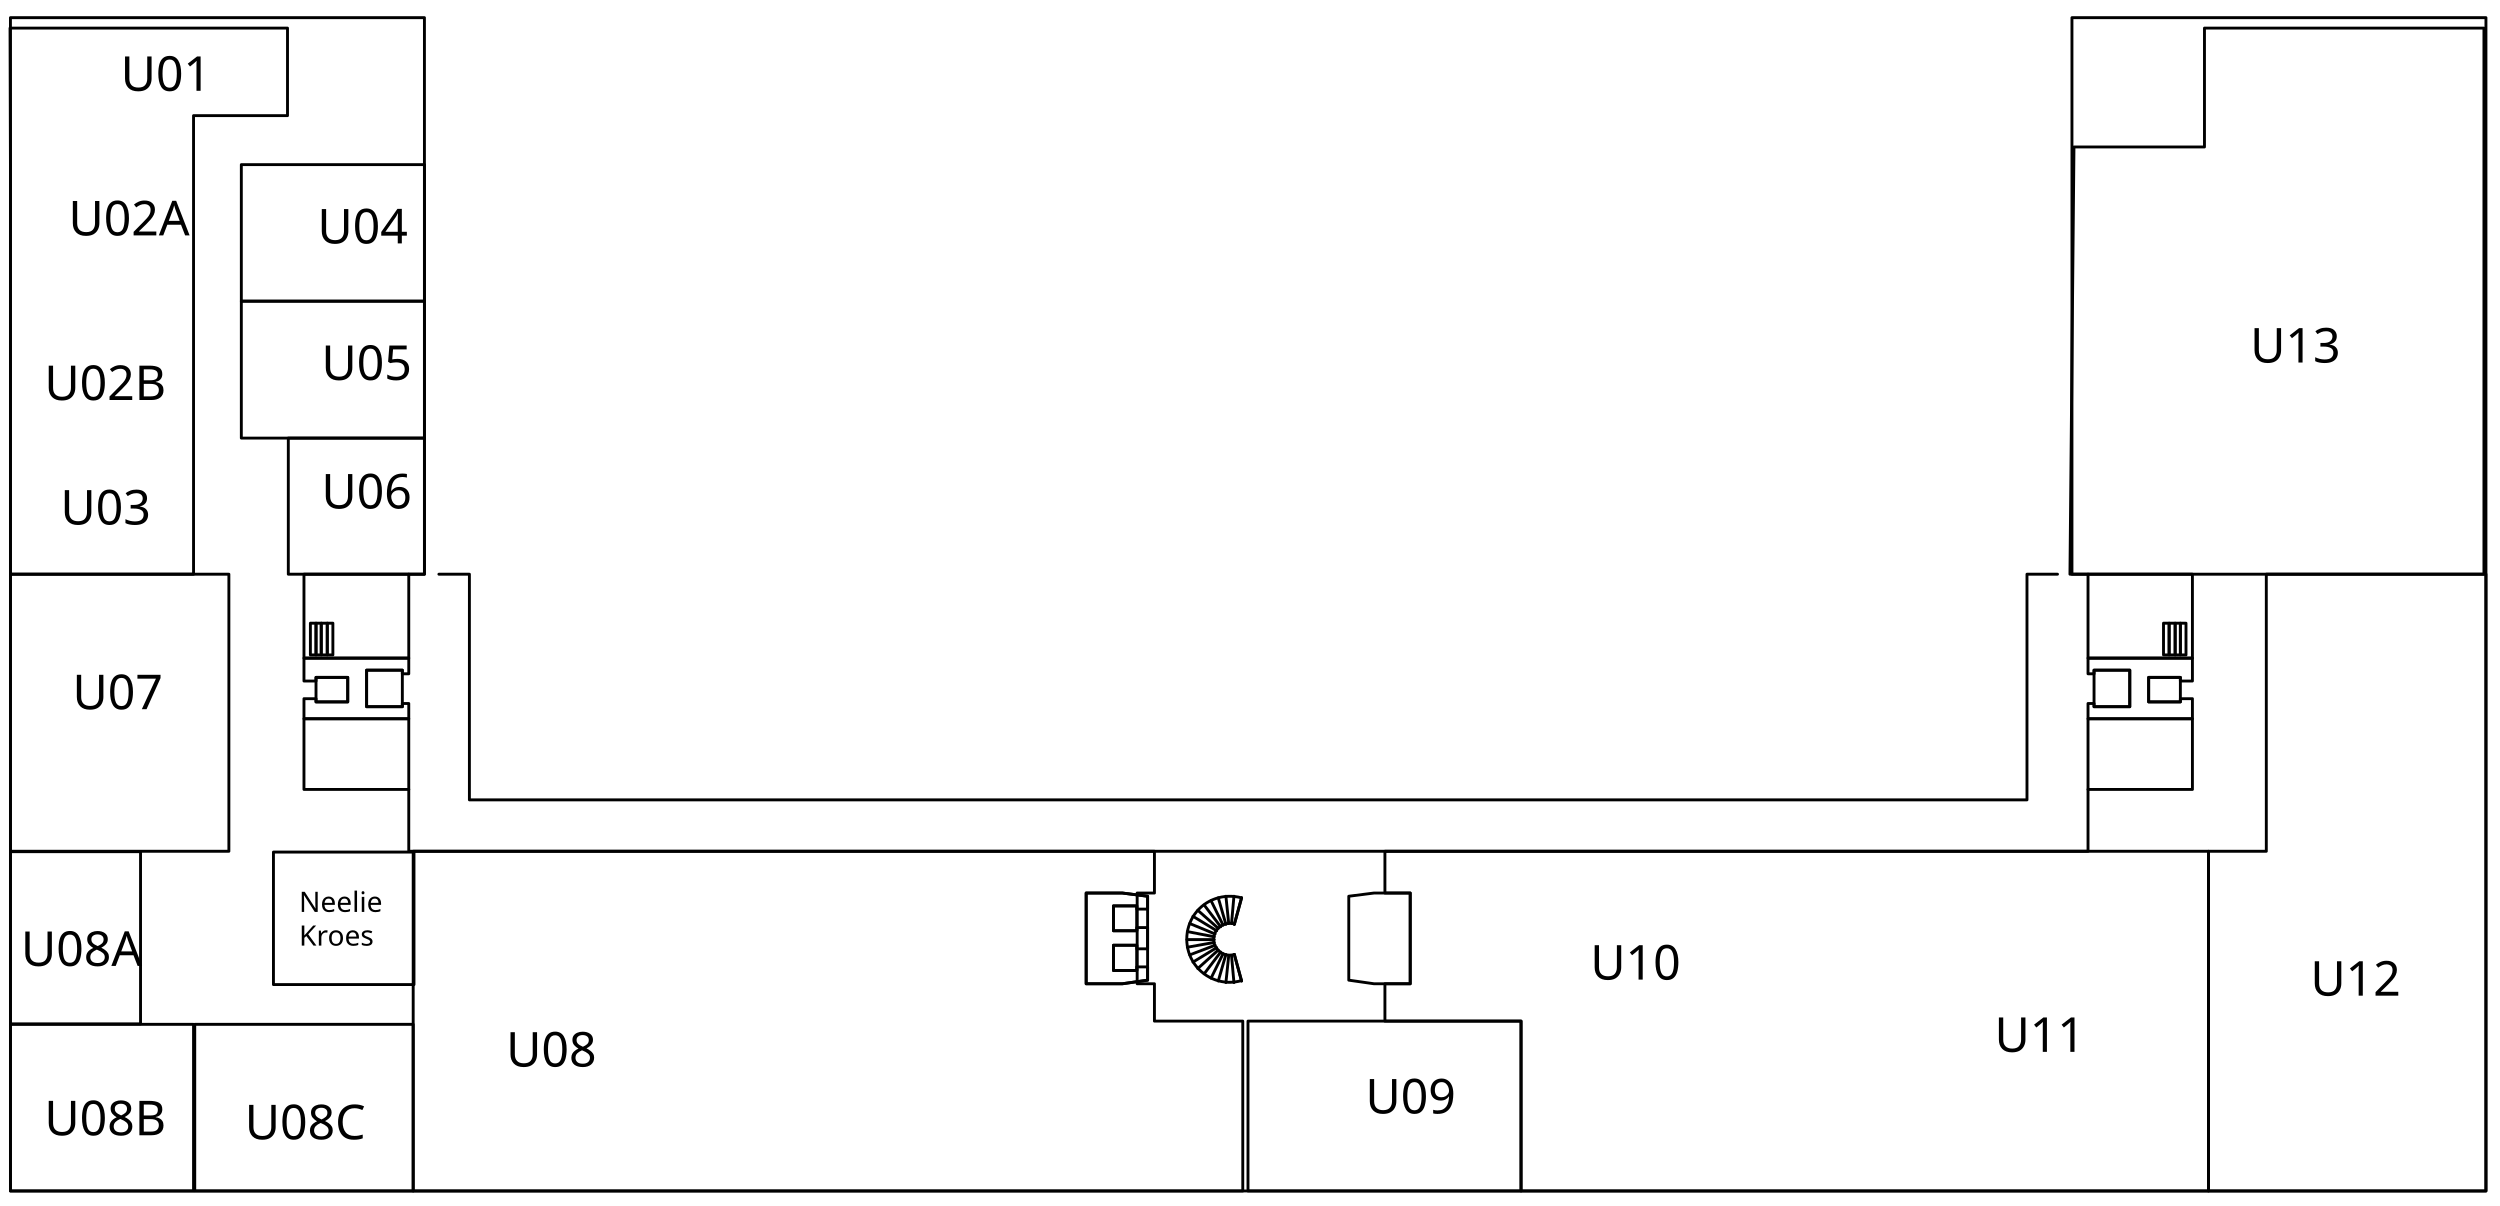
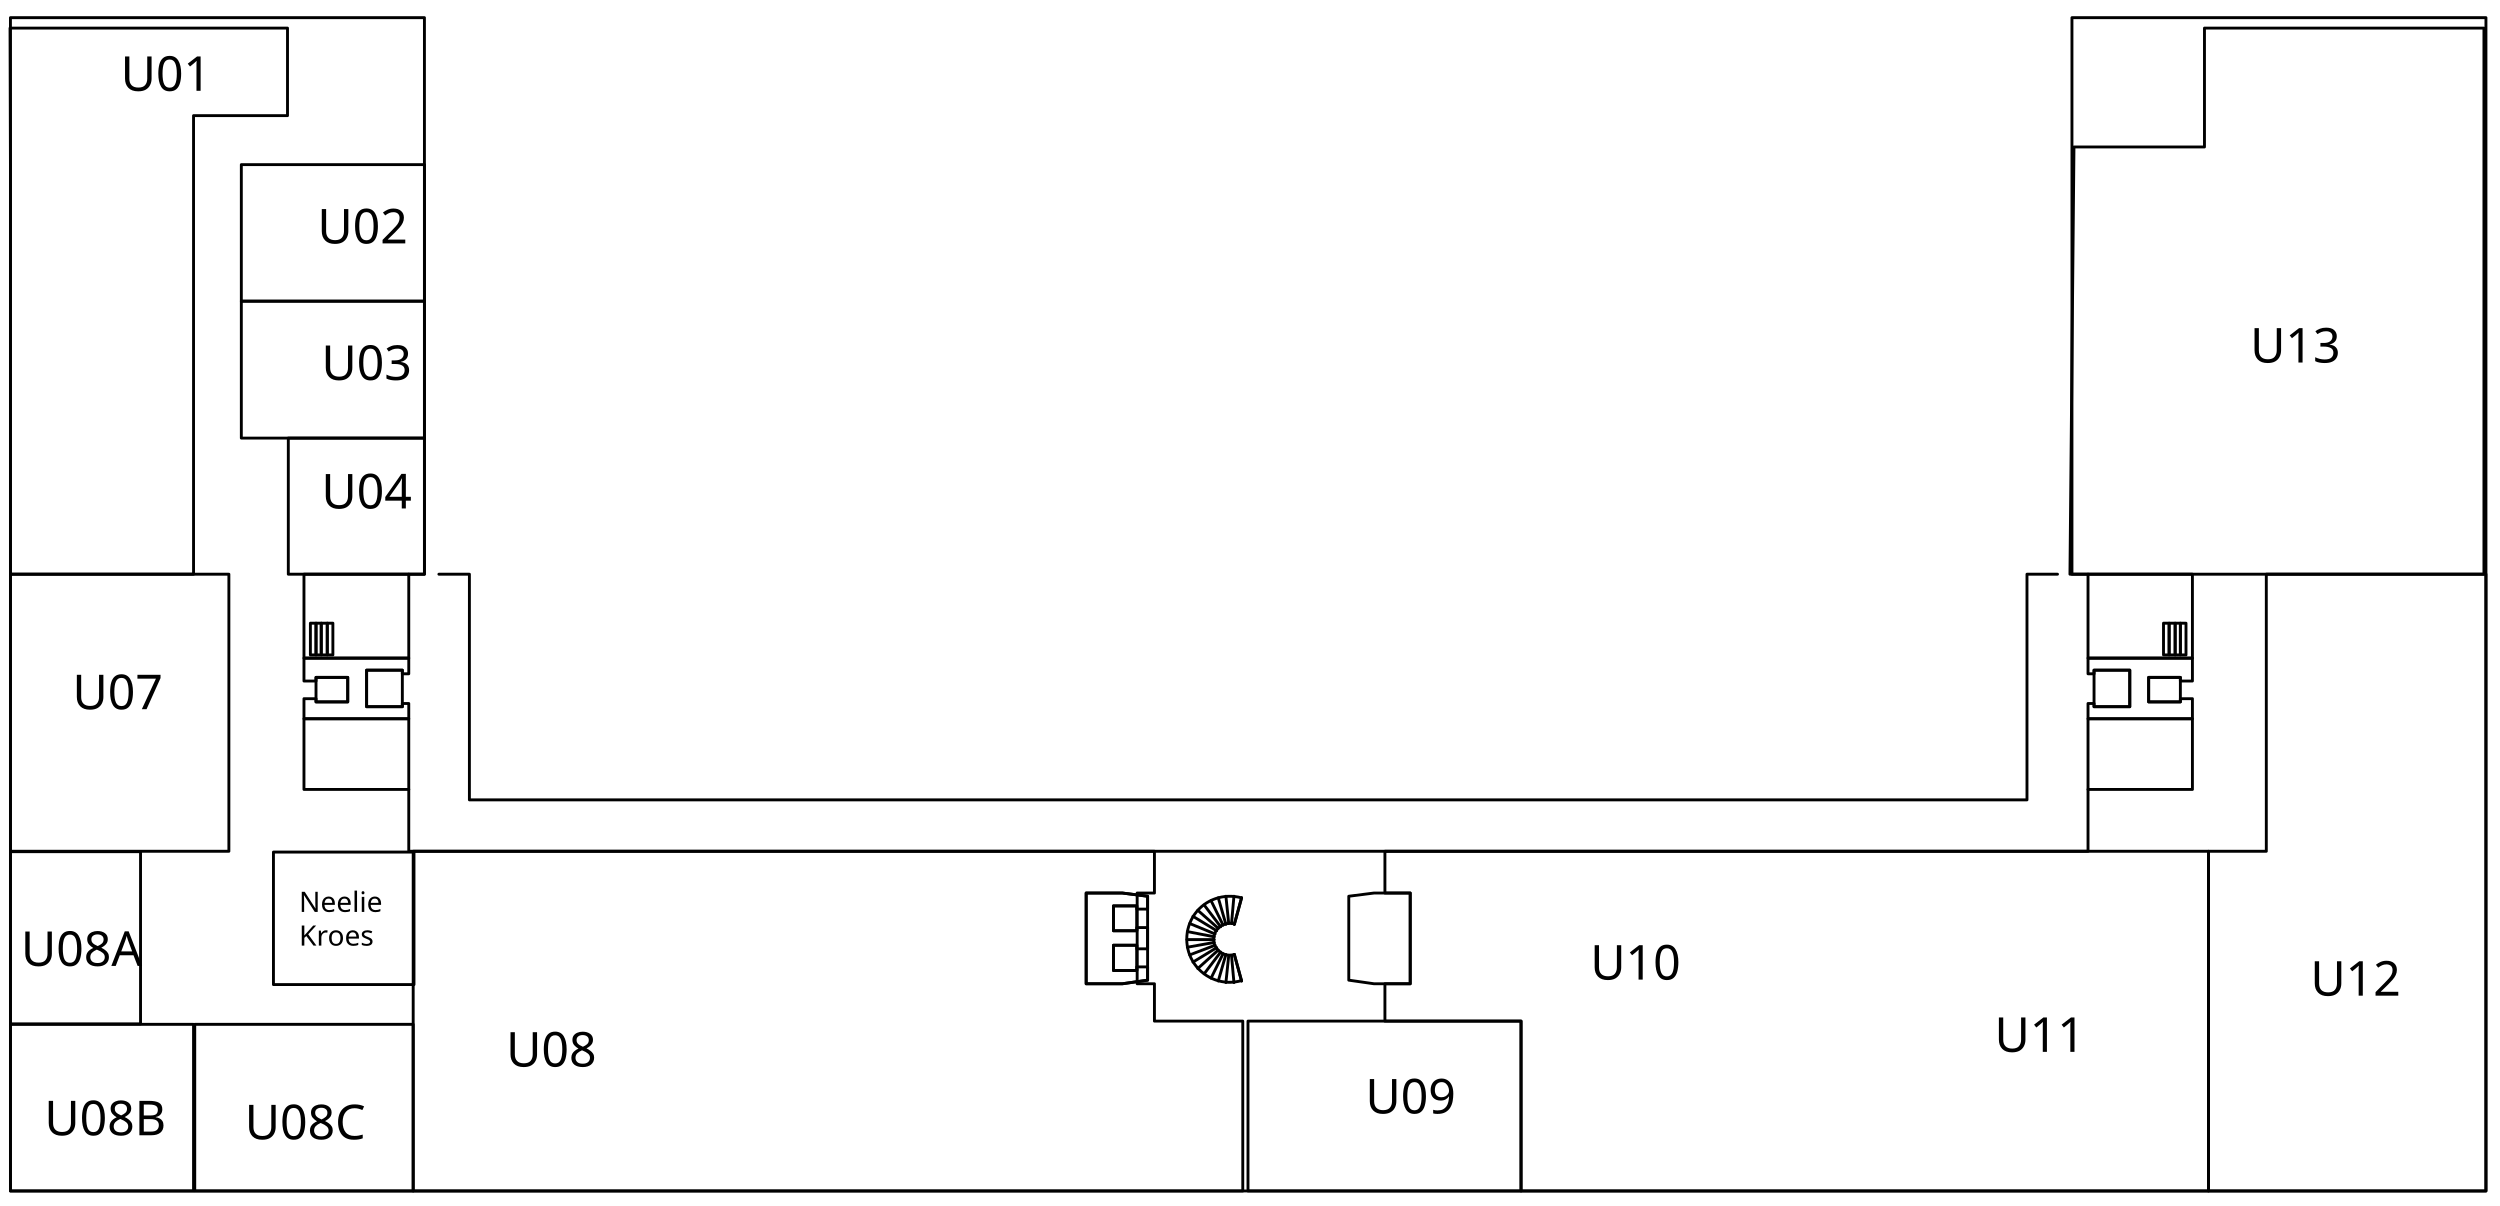
<svg xmlns="http://www.w3.org/2000/svg" version="1.1" id="Layer_1" x="0px" y="0px" viewBox="0 0 622.6 300.2" style="enable-background:new 0 0 622.6 300.2;" xml:space="preserve">
  <style type="text/css">
	.st0{fill:none;stroke:#000000;stroke-width:0.72;stroke-linecap:round;stroke-linejoin:round;stroke-miterlimit:10;}
	.st1{font-family:'ArialMT';}
	.st2{font-size:12px;}
	.st3{font-size:7px;}
</style>
  <g id="outline">
    <polyline class="st0" points="544.4,155.2 543,155.2 543,163.1 544.4,163.1 544.4,155.2  " />
    <polyline class="st0" points="543,155.2 541.7,155.2 541.7,163.1 543,163.1 543,155.2  " />
    <polyline class="st0" points="541.7,155.2 540.2,155.2 540.2,163.1 541.7,163.1 541.7,155.2  " />
    <polyline class="st0" points="540.2,155.2 538.8,155.2 538.8,163.1 540.2,163.1 540.2,155.2  " />
    <polyline class="st0" points="277.3,225.6 283.1,225.6 283.1,231.8 277.3,231.8 277.3,225.6  " />
    <polyline class="st0" points="535.1,168.7 543,168.7 543,174.8 535.1,174.8 535.1,168.7  " />
    <polyline class="st0" points="530.4,166.9 521.5,166.9 521.5,176 530.4,176 530.4,166.9  " />
    <line class="st0" x1="307.4" y1="230.2" x2="309.2" y2="223.6" />
    <line class="st0" x1="307.4" y1="237.7" x2="309.2" y2="244.3" />
    <line class="st0" x1="307.4" y1="230.2" x2="309.2" y2="223.6" />
    <line class="st0" x1="306.7" y1="230" x2="307.3" y2="223.2" />
    <line class="st0" x1="306" y1="230" x2="305.3" y2="223.2" />
    <line class="st0" x1="305.3" y1="230.2" x2="303.4" y2="223.6" />
    <line class="st0" x1="304.6" y1="230.4" x2="301.6" y2="224.3" />
    <line class="st0" x1="304" y1="230.8" x2="299.9" y2="225.4" />
    <line class="st0" x1="303.4" y1="231.2" x2="298.3" y2="226.7" />
    <line class="st0" x1="303" y1="231.8" x2="297.1" y2="228.2" />
    <line class="st0" x1="302.6" y1="232.6" x2="296.3" y2="230" />
    <line class="st0" x1="302.4" y1="233.3" x2="295.7" y2="232" />
    <line class="st0" x1="302.4" y1="234" x2="295.6" y2="234" />
    <line class="st0" x1="302.4" y1="234.7" x2="295.7" y2="235.9" />
    <line class="st0" x1="302.6" y1="235.4" x2="296.3" y2="237.8" />
    <line class="st0" x1="303" y1="236" x2="297.1" y2="239.6" />
    <line class="st0" x1="303.4" y1="236.6" x2="298.3" y2="241.2" />
    <line class="st0" x1="304" y1="237.1" x2="299.9" y2="242.5" />
    <line class="st0" x1="304.6" y1="237.5" x2="301.6" y2="243.6" />
    <line class="st0" x1="305.3" y1="237.7" x2="303.4" y2="244.3" />
    <line class="st0" x1="306" y1="238" x2="305.3" y2="244.7" />
    <line class="st0" x1="306.7" y1="238" x2="307.3" y2="244.7" />
    <line class="st0" x1="307.4" y1="237.7" x2="309.2" y2="244.3" />
    <path class="st0" d="M307.4,230.1c-1.6-0.5-3.4,0.2-4.4,1.5c-1,1.4-1,3.3,0,4.6c1,1.4,2.7,2,4.4,1.5" />
    <path class="st0" d="M309.2,223.6c-4.4-1.2-9.1,0.4-11.7,4.1c-2.6,3.7-2.6,8.7,0,12.4s7.3,5.4,11.7,4.1" />
    <polyline class="st0" points="335.9,244.1 342.2,245 351.2,245 351.2,222.4 342.2,222.4 335.9,223.2 335.9,244.1  " />
    <polyline class="st0" points="543,168.7 543,169.6 546,169.6 546,163.9 520,163.9 520,167.8 521.5,167.8 521.5,166.9 530.4,166.9    530.4,176 521.5,176 521.5,175.2 520,175.2 520,179 546,179 546,174 543,174 543,174.8 535.1,174.8 535.1,168.7 543,168.7  " />
    <polyline class="st0" points="277.3,241.7 283.1,241.7 283.1,235.4 277.3,235.4 277.3,241.7  " />
    <polyline class="st0" points="285.8,226.4 285.8,223.2 279.5,222.4 270.5,222.4 270.5,245 279.5,245 285.8,244.1 285.8,240.8    283.1,240.8 283.1,241.7 277.3,241.7 277.3,235.4 283.1,235.4 283.1,236.3 285.8,236.3 285.8,231 283.1,231 283.1,231.8    277.3,231.8 277.3,225.6 283.1,225.6 283.1,226.4 285.8,226.4  " />
    <polyline class="st0" points="520,196.6 546,196.6 546,179 520,179 520,196.6  " />
    <polyline class="st0" points="520,163.9 546,163.9 546,143 520,143 520,163.9  " />
    <polyline class="st0" points="77.3,155.2 78.7,155.2 78.7,163.1 77.3,163.1 77.3,155.2  " />
    <polyline class="st0" points="78.7,155.2 80,155.2 80,163.1 78.7,163.1 78.7,155.2  " />
    <polyline class="st0" points="80,155.2 81.5,155.2 81.5,163.1 80,163.1 80,155.2  " />
    <polyline class="st0" points="81.5,155.2 82.9,155.2 82.9,163.1 81.5,163.1 81.5,155.2  " />
    <polyline class="st0" points="86.6,168.7 78.7,168.7 78.7,174.8 86.6,174.8 86.6,168.7  " />
    <polyline class="st0" points="91.3,166.9 100.2,166.9 100.2,176 91.3,176 91.3,166.9  " />
    <polyline class="st0" points="285.8,244.1 279.5,245 270.5,245 270.5,222.4 279.5,222.4 285.8,223.2 285.8,244.1  " />
    <polyline class="st0" points="101.8,196.6 101.8,212 520,212 520,196.6  " />
    <polyline class="st0" points="78.7,168.7 78.7,169.6 75.7,169.6 75.7,163.9 101.8,163.9 101.8,167.8 100.2,167.8 100.2,166.9    91.3,166.9 91.3,176 100.2,176 100.2,175.2 101.8,175.2 101.8,179 75.7,179 75.7,174 78.7,174 78.7,174.8 86.6,174.8 86.6,168.7    78.7,168.7  " />
    <polyline class="st0" points="101.8,196.6 75.7,196.6 75.7,179 101.8,179 101.8,196.6  " />
    <polyline class="st0" points="101.8,163.9 75.7,163.9 75.7,143 101.8,143 101.8,163.9  " />
    <polyline class="st0" points="512.4,143 504.8,143 504.8,199.2 116.9,199.2 116.9,143 109.3,143  " />
    <polyline class="st0" points="520,143 516,143 516,4.4 619.1,4.4 619.1,296.6 2.6,296.6 2.6,4.4 105.7,4.4 105.7,143 101.8,143     " />
  </g>
  <g id="F4U12">
    <polyline class="st0" points="564.4,143 564.4,212 550,212 550,296.6 619.1,296.6 619.1,143 564.4,143  " />
-     <text transform="matrix(1 0 0 1 575.3926 247.9533)" class="st1 st2">U12</text>
+     <text transform="matrix(1 0 0 1 575.3926 247.9536)" class="st1 st2">U12</text>
  </g>
  <g id="F4U10U11">
-     <text transform="matrix(1 0 0 1 496.7266 261.9532)" class="st1 st2">U11</text>
-     <text transform="matrix(1 0 0 1 396.0596 243.9533)" class="st1 st2">U10</text>
+     <text transform="matrix(1 0 0 1 496.7266 261.9534)" class="st1 st2">U11</text>
+     <text transform="matrix(1 0 0 1 396.0596 243.9536)" class="st1 st2">U10</text>
    <polygon class="st0" points="448,212 344.9,212 344.9,222.4 351.2,222.4 351.2,245 344.9,245 344.9,254.3 378.8,254.3 378.8,296.6    448,296.6 550,296.6 550,212  " />
  </g>
  <g id="F4U13">
    <polygon class="st0" points="549,36.6 549,7 618.6,7 618.6,143 515.5,143 516.5,36.6  " />
-     <text transform="matrix(1 0 0 1 560.3931 90.287)" class="st1 st2">U13</text>
+     <text transform="matrix(1 0 0 1 560.3931 90.2874)" class="st1 st2">U13</text>
  </g>
  <g id="F4U09">
    <polyline class="st0" points="310.8,254.3 378.8,254.3 378.8,296.6 310.8,296.6 310.8,254.3  " />
-     <text transform="matrix(1 0 0 1 340.0596 277.2872)" class="st1 st2">U09</text>
+     <text transform="matrix(1 0 0 1 340.0596 277.2874)" class="st1 st2">U09</text>
  </g>
  <g id="F4U08">
    <polyline class="st0" points="102.9,212 287.5,212 287.5,222.4 283.2,222.4 283.2,245 287.5,245 287.5,254.3 309.5,254.3    309.5,296.6 102.9,296.6 102.9,212  " />
-     <text transform="matrix(1 0 0 1 126.0596 265.6202)" class="st1 st2">U08</text>
+     <text transform="matrix(1 0 0 1 126.0596 265.6204)" class="st1 st2">U08</text>
  </g>
  <g id="F4U01">
-     <text transform="matrix(1 0 0 1 30.0596 22.6203)" class="st1 st2">U01</text>
-     <text transform="matrix(1 0 0 1 17.0596 58.6203)" class="st1 st2">U02A</text>
-     <text transform="matrix(1 0 0 1 11.0596 99.6203)" class="st1 st2">U02B</text>
-     <text transform="matrix(1 0 0 1 15.0596 130.6203)" class="st1 st2">U03</text>
+     <text transform="matrix(1 0 0 1 30.0596 22.6204)" class="st1 st2">U01</text>
    <polygon class="st0" points="2.5,7 2.6,41 2.6,75 2.6,109.1 2.6,143 48.2,143 48.2,109.1 48.2,75 48.2,41 48.2,28.8 71.6,28.8    71.6,7  " />
  </g>
+   <g id="F4U02">
+     <polyline class="st0" points="105.7,41 60.1,41 60.1,75 105.7,75 105.7,41  " />
+     <text transform="matrix(1 0 0 1 79.0596 60.6204)" class="st1 st2">U02</text>
+   </g>
+   <g id="F4U03">
+     <polyline class="st0" points="60.1,75 105.7,75 105.7,109.1 60.1,109.1 60.1,75  " />
+     <text transform="matrix(1 0 0 1 80.0596 94.6204)" class="st1 st2">U03</text>
+   </g>
  <g id="F4U04">
-     <polyline class="st0" points="105.7,41 60.1,41 60.1,75 105.7,75 105.7,41  " />
-     <text transform="matrix(1 0 0 1 79.0596 60.6203)" class="st1 st2">U04</text>
-   </g>
-   <g id="F4U05">
-     <polyline class="st0" points="60.1,75 105.7,75 105.7,109.1 60.1,109.1 60.1,75  " />
-     <text transform="matrix(1 0 0 1 80.0596 94.6203)" class="st1 st2">U05</text>
-   </g>
-   <g id="F4U06">
    <polyline class="st0" points="71.8,109.1 105.7,109.1 105.7,143 71.8,143 71.8,109.1  " />
-     <text transform="matrix(1 0 0 1 80.0596 126.6203)" class="st1 st2">U06</text>
+     <text transform="matrix(1 0 0 1 80.0596 126.6204)" class="st1 st2">U04</text>
  </g>
  <g id="F4U07">
    <polyline class="st0" points="57,143 2.6,143 2.6,212 57,212 57,143  " />
-     <text transform="matrix(1 0 0 1 18.0596 176.6203)" class="st1 st2">U07</text>
+     <text transform="matrix(1 0 0 1 18.0596 176.6206)" class="st1 st2">U07</text>
  </g>
  <g id="F4U08B">
    <polyline class="st0" points="48.2,255.1 2.6,255.1 2.6,296.6 48.2,296.6 48.2,255.1  " />
-     <text transform="matrix(1 0 0 1 11.0596 282.7203)" class="st1 st2">U08B</text>
+     <text transform="matrix(1 0 0 1 11.0596 282.7205)" class="st1 st2">U08B</text>
  </g>
  <g id="F4U08C">
    <polyline class="st0" points="102.9,255.1 48.5,255.1 48.5,296.6 102.9,296.6 102.9,255.1  " />
-     <text transform="matrix(1 0 0 1 60.9596 283.7203)" class="st1 st2">U08C</text>
+     <text transform="matrix(1 0 0 1 60.9597 283.7205)" class="st1 st2">U08C</text>
  </g>
  <g id="F4U08A">
    <rect x="2.6" y="212.1" class="st0" width="32.4" height="42.9" />
-     <text transform="matrix(1 0 0 1 5.2263 240.5496)" class="st1 st2">U08A</text>
+     <text transform="matrix(1 0 0 1 5.2263 240.5498)" class="st1 st2">U08A</text>
  </g>
  <g id="F4NK">
    <rect x="68.1" y="212.2" class="st0" width="35" height="33" />
-     <text transform="matrix(1 0 0 1 74.4786 227.1002)" class="st1 st3">Neelie</text>
-     <text transform="matrix(1 0 0 1 74.4786 235.5002)" class="st1 st3">Kroes</text>
+     <text transform="matrix(1 0 0 1 74.4785 227.1003)" class="st1 st3">Neelie</text>
+     <text transform="matrix(1 0 0 1 74.4785 235.5005)" class="st1 st3">Kroes</text>
  </g>
</svg>
